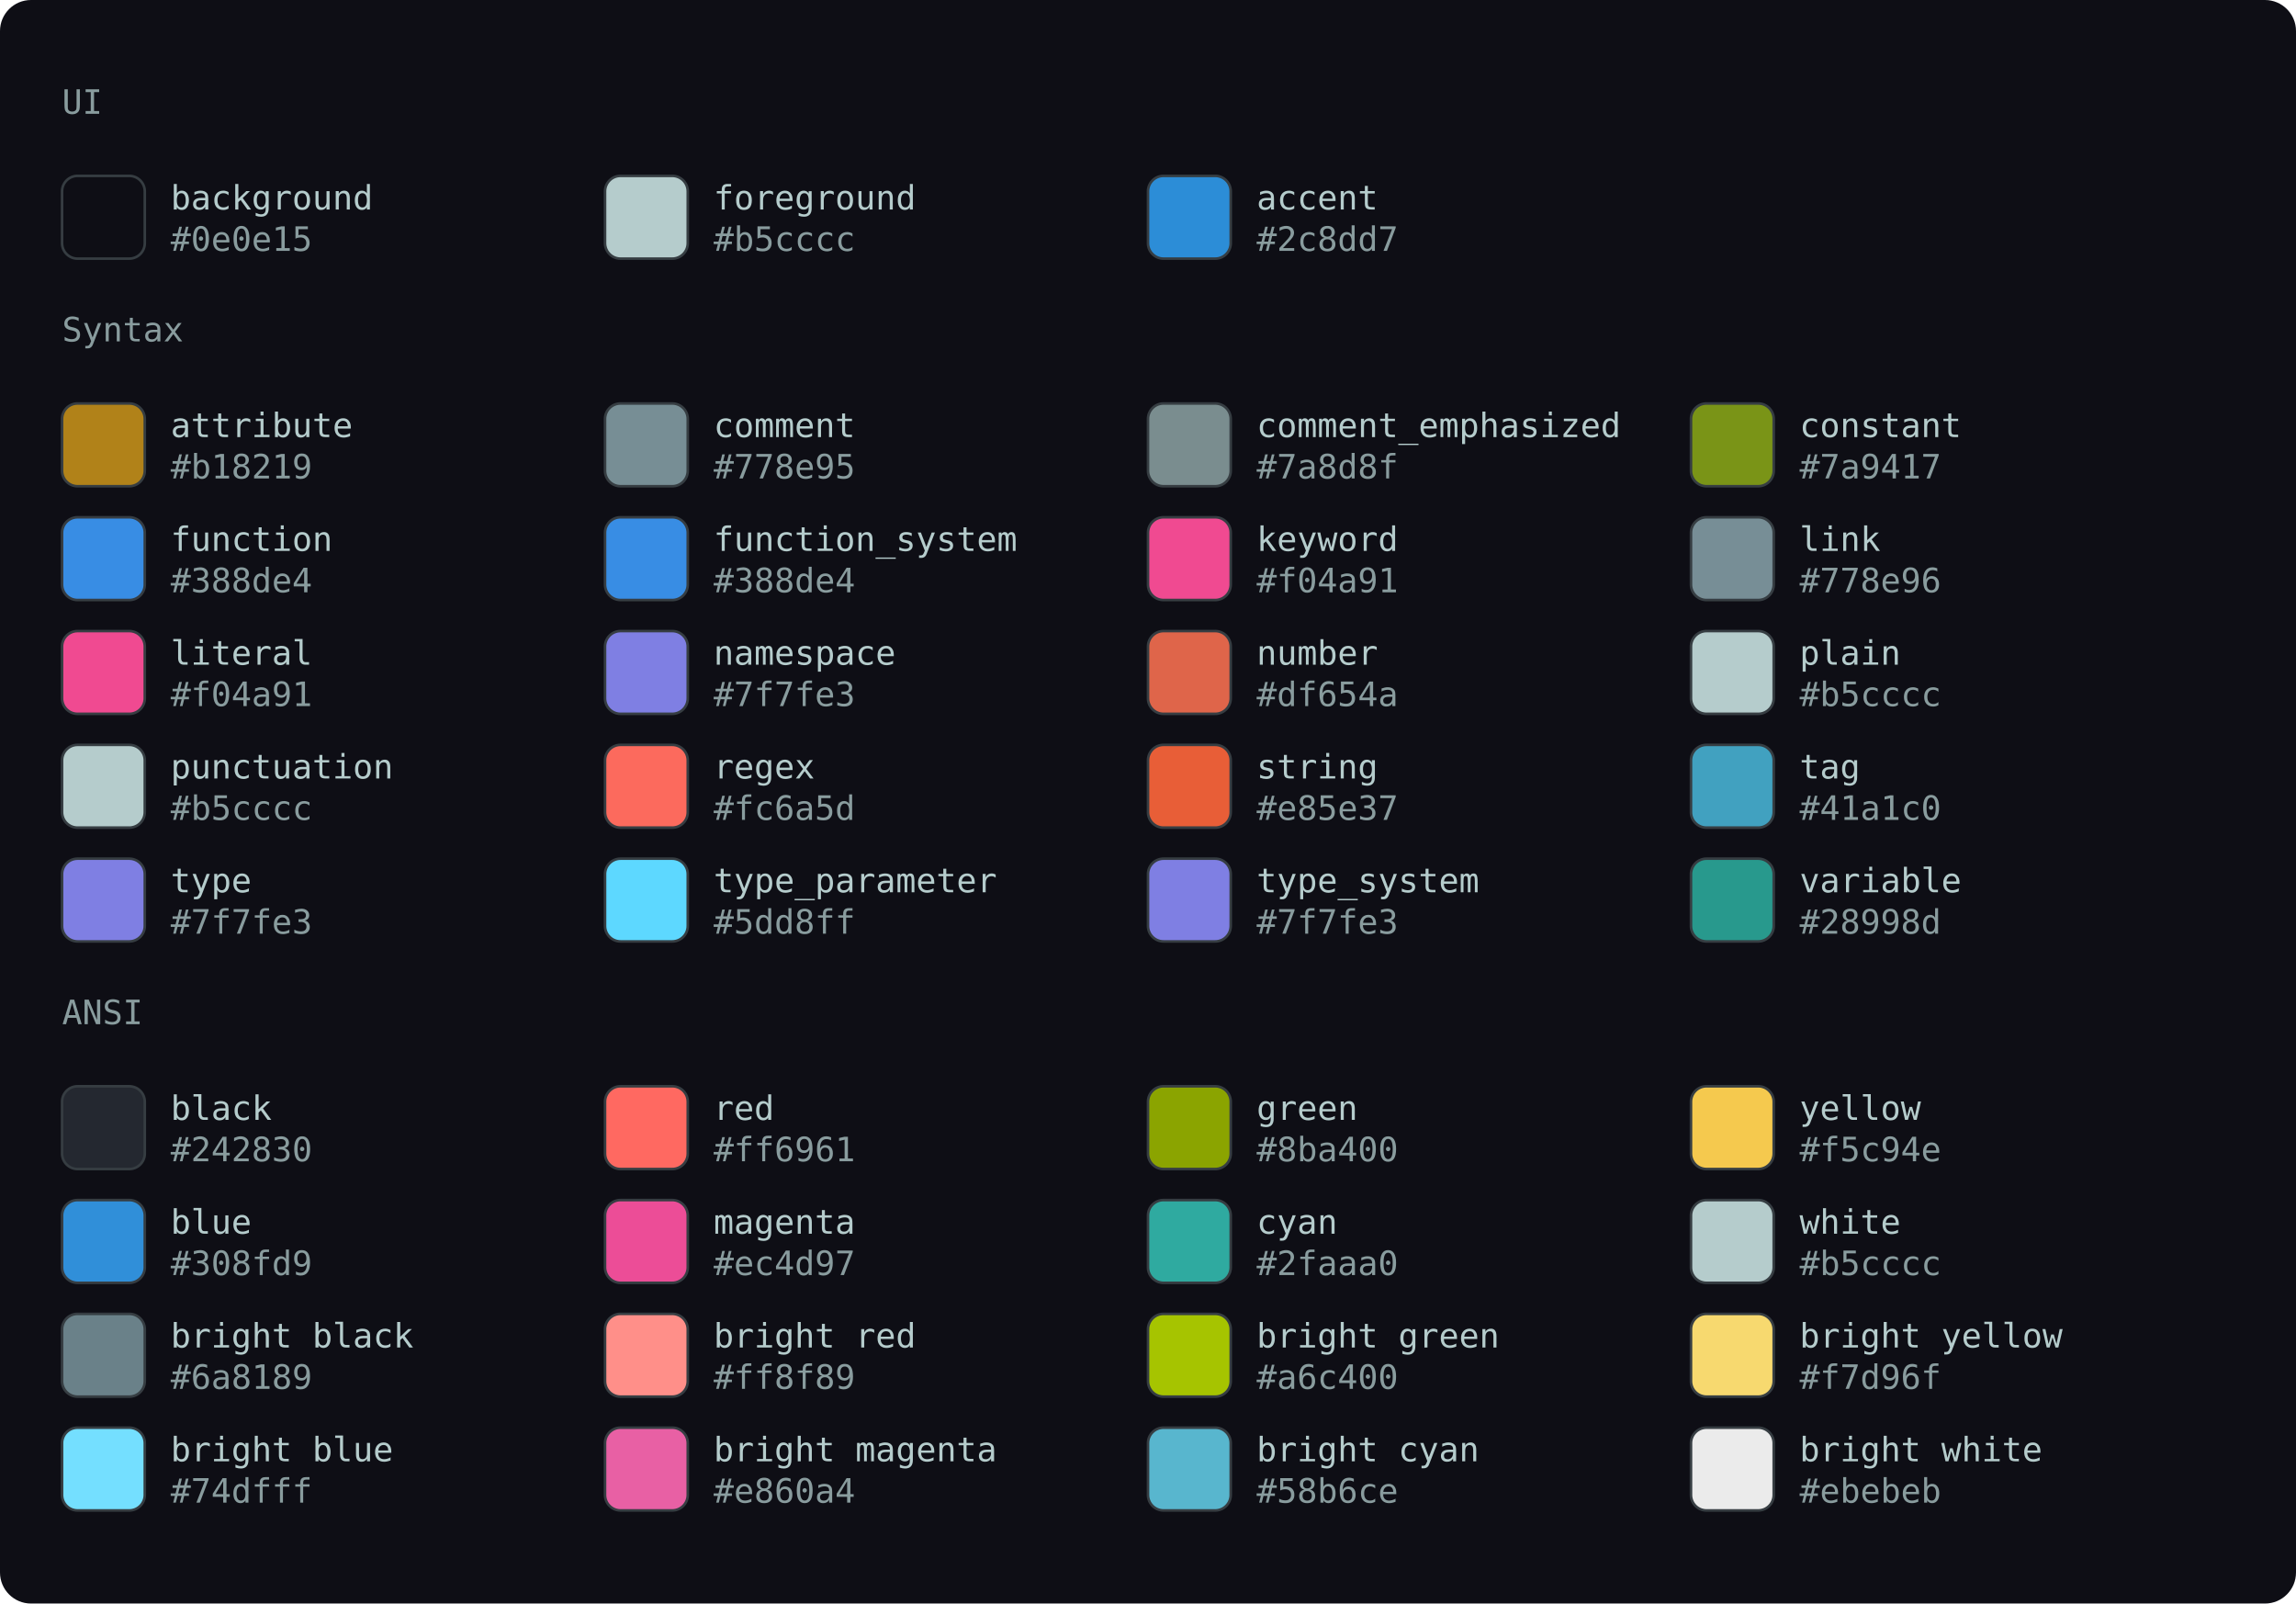
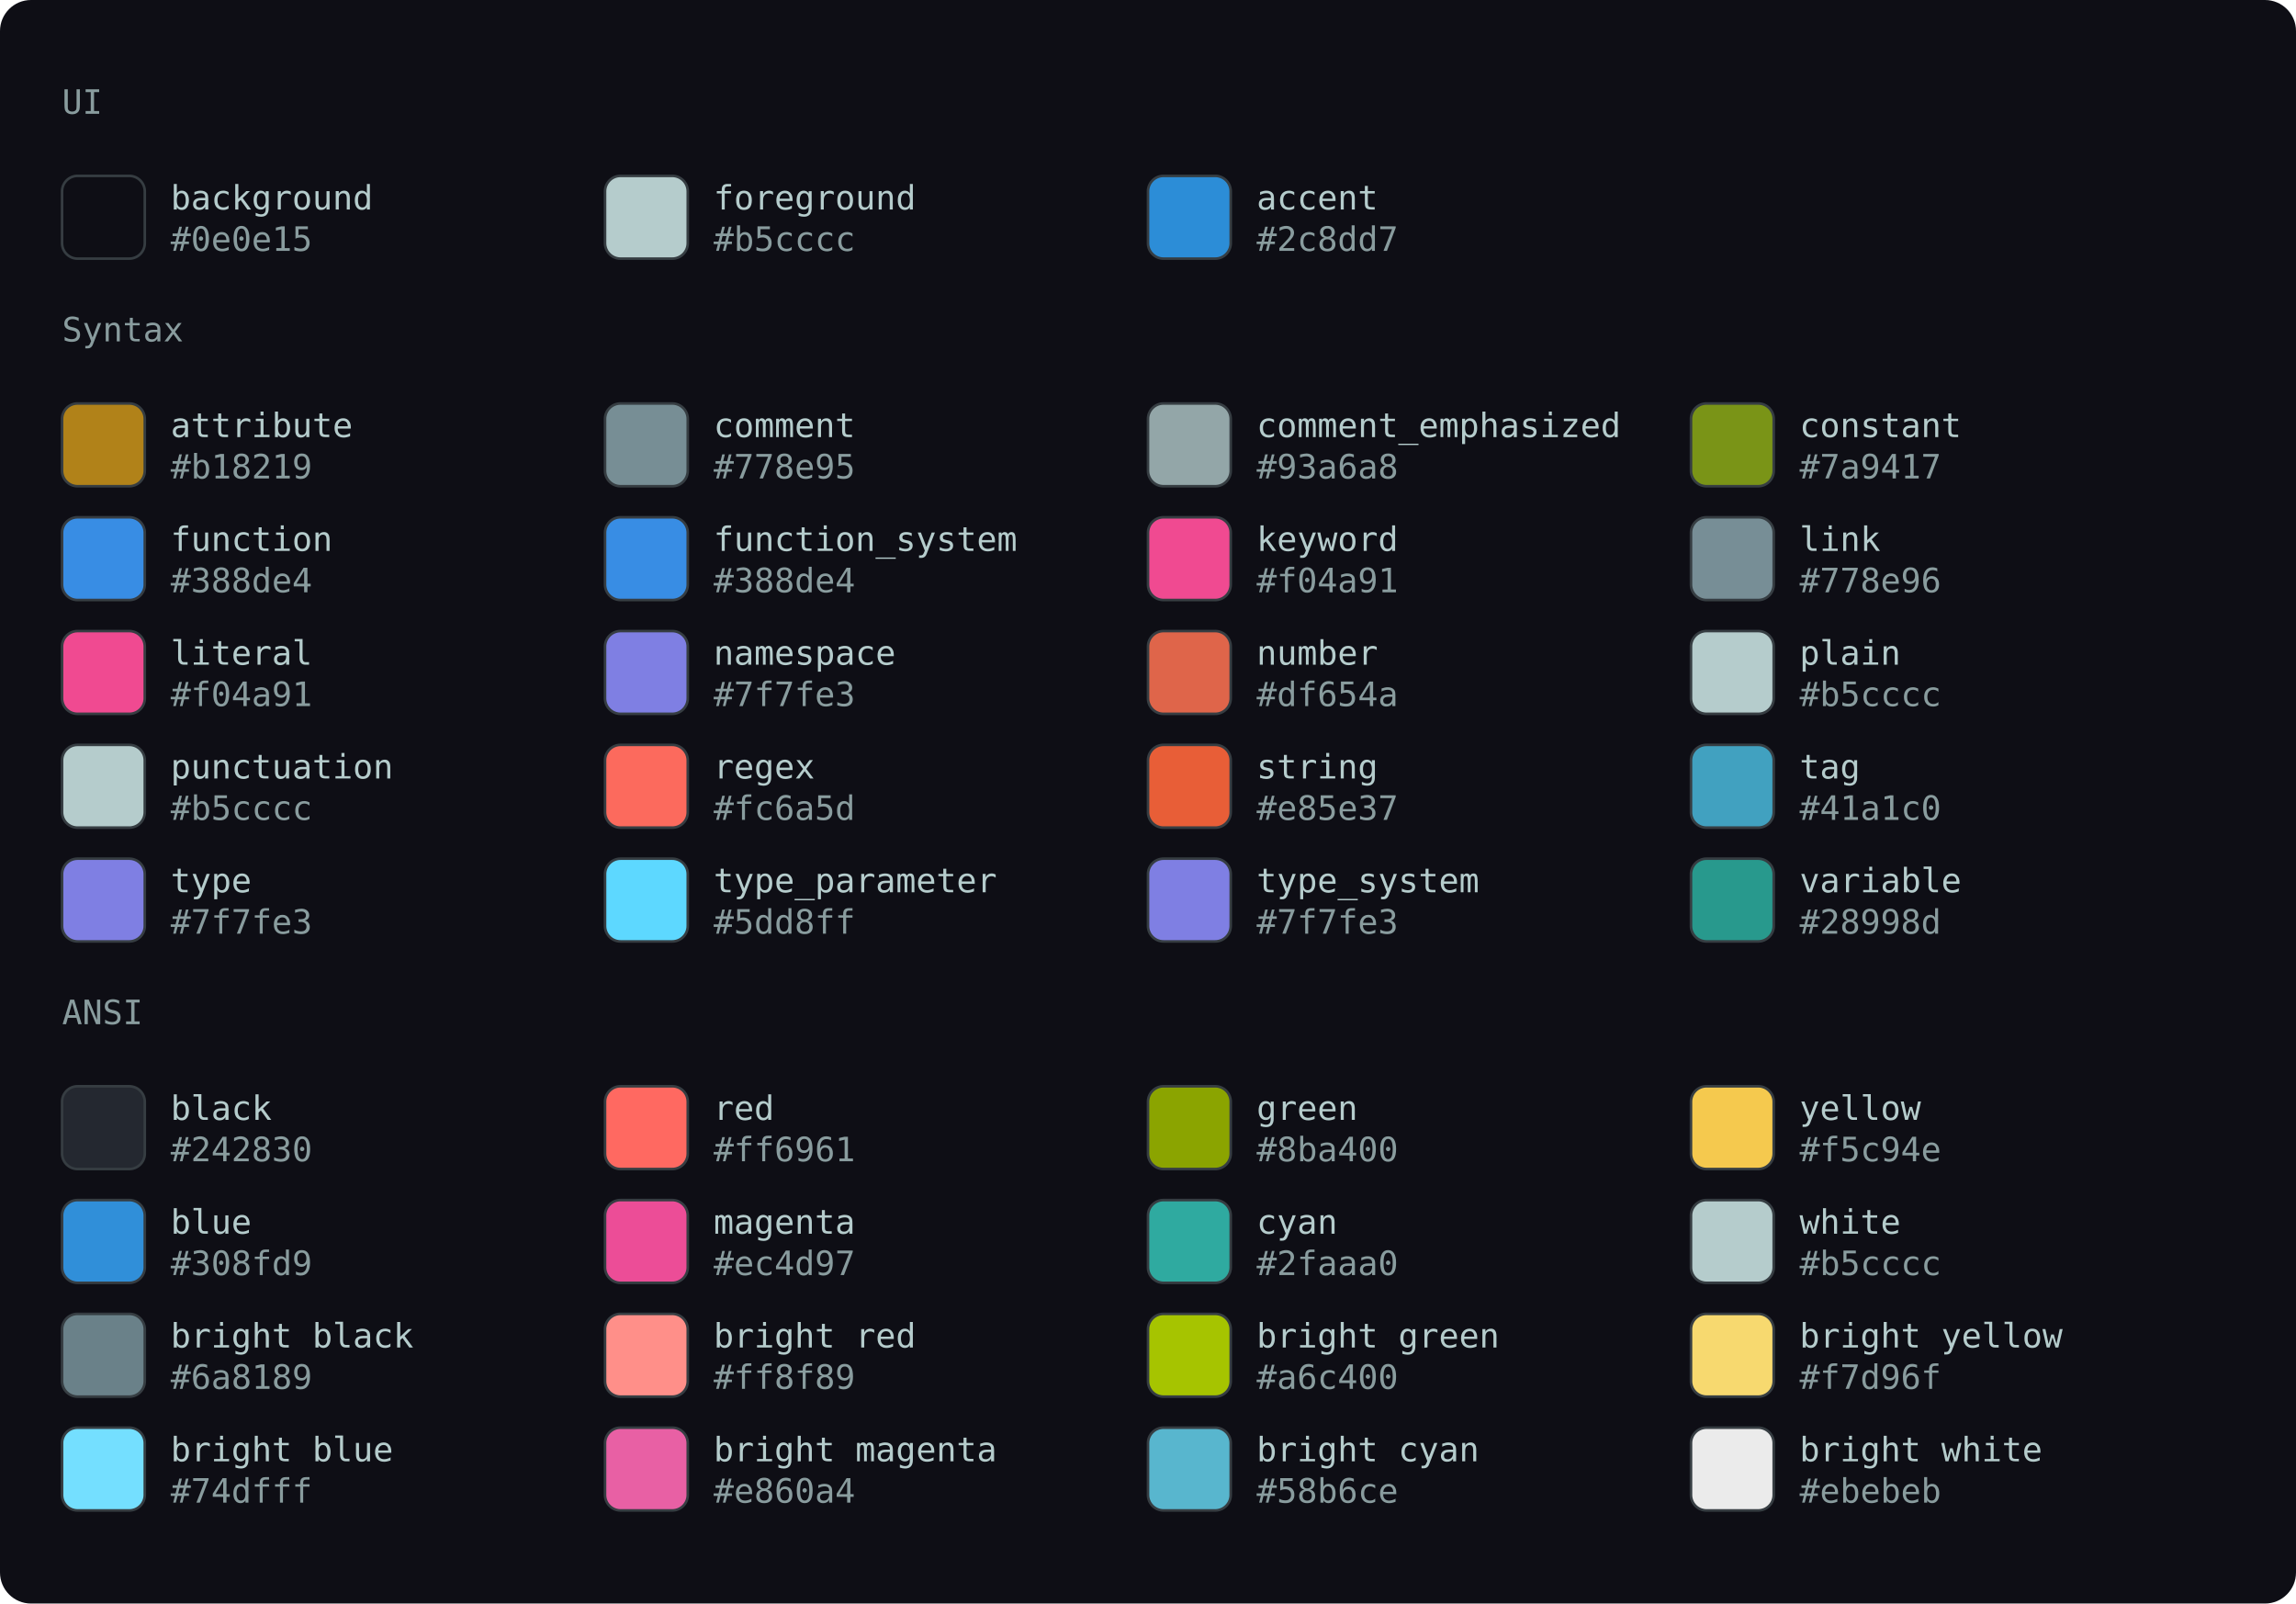
<svg xmlns="http://www.w3.org/2000/svg" width="888" height="620" viewBox="0 0 888 620" style="font-family: ui-monospace, SFMono-Regular, Menlo, monospace; font-size: 13px">
  <rect width="100%" height="100%" rx="12" fill="#0e0e15" />
  <text x="24" y="44" fill="#899c9e">UI</text>
  <rect x="24" y="68" width="32" height="32" rx="6" fill="#0e0e15" stroke="#363d42" />
  <text x="66" y="81" fill="#b5cccc">background</text>
  <text x="66" y="97" fill="#899c9e">#0e0e15</text>
  <rect x="234" y="68" width="32" height="32" rx="6" fill="#b5cccc" stroke="#363d42" />
  <text x="276" y="81" fill="#b5cccc">foreground</text>
  <text x="276" y="97" fill="#899c9e">#b5cccc</text>
  <rect x="444" y="68" width="32" height="32" rx="6" fill="#2c8dd7" stroke="#363d42" />
  <text x="486" y="81" fill="#b5cccc">accent</text>
  <text x="486" y="97" fill="#899c9e">#2c8dd7</text>
  <text x="24" y="132" fill="#899c9e">Syntax</text>
  <rect x="24" y="156" width="32" height="32" rx="6" fill="#b18219" stroke="#363d42" />
  <text x="66" y="169" fill="#b5cccc">attribute</text>
  <text x="66" y="185" fill="#899c9e">#b18219</text>
  <rect x="234" y="156" width="32" height="32" rx="6" fill="#778e95" stroke="#363d42" />
  <text x="276" y="169" fill="#b5cccc">comment</text>
  <text x="276" y="185" fill="#899c9e">#778e95</text>
-   <rect x="444" y="156" width="32" height="32" rx="6" fill="#7a8d8f" stroke="#363d42" />
+   <rect x="444" y="156" width="32" height="32" rx="6" fill="#93a6a8" stroke="#363d42" />
  <text x="486" y="169" fill="#b5cccc">comment_emphasized</text>
-   <text x="486" y="185" fill="#899c9e">#7a8d8f</text>
+   <text x="486" y="185" fill="#899c9e">#93a6a8</text>
  <rect x="654" y="156" width="32" height="32" rx="6" fill="#7a9417" stroke="#363d42" />
  <text x="696" y="169" fill="#b5cccc">constant</text>
  <text x="696" y="185" fill="#899c9e">#7a9417</text>
  <rect x="24" y="200" width="32" height="32" rx="6" fill="#388de4" stroke="#363d42" />
  <text x="66" y="213" fill="#b5cccc">function</text>
  <text x="66" y="229" fill="#899c9e">#388de4</text>
  <rect x="234" y="200" width="32" height="32" rx="6" fill="#388de4" stroke="#363d42" />
  <text x="276" y="213" fill="#b5cccc">function_system</text>
  <text x="276" y="229" fill="#899c9e">#388de4</text>
  <rect x="444" y="200" width="32" height="32" rx="6" fill="#f04a91" stroke="#363d42" />
  <text x="486" y="213" fill="#b5cccc">keyword</text>
  <text x="486" y="229" fill="#899c9e">#f04a91</text>
  <rect x="654" y="200" width="32" height="32" rx="6" fill="#778e96" stroke="#363d42" />
  <text x="696" y="213" fill="#b5cccc">link</text>
  <text x="696" y="229" fill="#899c9e">#778e96</text>
  <rect x="24" y="244" width="32" height="32" rx="6" fill="#f04a91" stroke="#363d42" />
  <text x="66" y="257" fill="#b5cccc">literal</text>
  <text x="66" y="273" fill="#899c9e">#f04a91</text>
  <rect x="234" y="244" width="32" height="32" rx="6" fill="#7f7fe3" stroke="#363d42" />
  <text x="276" y="257" fill="#b5cccc">namespace</text>
  <text x="276" y="273" fill="#899c9e">#7f7fe3</text>
  <rect x="444" y="244" width="32" height="32" rx="6" fill="#df654a" stroke="#363d42" />
  <text x="486" y="257" fill="#b5cccc">number</text>
  <text x="486" y="273" fill="#899c9e">#df654a</text>
  <rect x="654" y="244" width="32" height="32" rx="6" fill="#b5cccc" stroke="#363d42" />
  <text x="696" y="257" fill="#b5cccc">plain</text>
  <text x="696" y="273" fill="#899c9e">#b5cccc</text>
  <rect x="24" y="288" width="32" height="32" rx="6" fill="#b5cccc" stroke="#363d42" />
  <text x="66" y="301" fill="#b5cccc">punctuation</text>
  <text x="66" y="317" fill="#899c9e">#b5cccc</text>
  <rect x="234" y="288" width="32" height="32" rx="6" fill="#fc6a5d" stroke="#363d42" />
  <text x="276" y="301" fill="#b5cccc">regex</text>
  <text x="276" y="317" fill="#899c9e">#fc6a5d</text>
  <rect x="444" y="288" width="32" height="32" rx="6" fill="#e85e37" stroke="#363d42" />
  <text x="486" y="301" fill="#b5cccc">string</text>
  <text x="486" y="317" fill="#899c9e">#e85e37</text>
  <rect x="654" y="288" width="32" height="32" rx="6" fill="#41a1c0" stroke="#363d42" />
  <text x="696" y="301" fill="#b5cccc">tag</text>
  <text x="696" y="317" fill="#899c9e">#41a1c0</text>
  <rect x="24" y="332" width="32" height="32" rx="6" fill="#7f7fe3" stroke="#363d42" />
  <text x="66" y="345" fill="#b5cccc">type</text>
  <text x="66" y="361" fill="#899c9e">#7f7fe3</text>
  <rect x="234" y="332" width="32" height="32" rx="6" fill="#5dd8ff" stroke="#363d42" />
  <text x="276" y="345" fill="#b5cccc">type_parameter</text>
  <text x="276" y="361" fill="#899c9e">#5dd8ff</text>
  <rect x="444" y="332" width="32" height="32" rx="6" fill="#7f7fe3" stroke="#363d42" />
  <text x="486" y="345" fill="#b5cccc">type_system</text>
  <text x="486" y="361" fill="#899c9e">#7f7fe3</text>
  <rect x="654" y="332" width="32" height="32" rx="6" fill="#28998d" stroke="#363d42" />
  <text x="696" y="345" fill="#b5cccc">variable</text>
  <text x="696" y="361" fill="#899c9e">#28998d</text>
  <text x="24" y="396" fill="#899c9e">ANSI</text>
  <rect x="24" y="420" width="32" height="32" rx="6" fill="#242830" stroke="#363d42" />
  <text x="66" y="433" fill="#b5cccc">black</text>
  <text x="66" y="449" fill="#899c9e">#242830</text>
  <rect x="234" y="420" width="32" height="32" rx="6" fill="#ff6961" stroke="#363d42" />
  <text x="276" y="433" fill="#b5cccc">red</text>
  <text x="276" y="449" fill="#899c9e">#ff6961</text>
  <rect x="444" y="420" width="32" height="32" rx="6" fill="#8ba400" stroke="#363d42" />
  <text x="486" y="433" fill="#b5cccc">green</text>
  <text x="486" y="449" fill="#899c9e">#8ba400</text>
  <rect x="654" y="420" width="32" height="32" rx="6" fill="#f5c94e" stroke="#363d42" />
  <text x="696" y="433" fill="#b5cccc">yellow</text>
  <text x="696" y="449" fill="#899c9e">#f5c94e</text>
  <rect x="24" y="464" width="32" height="32" rx="6" fill="#308fd9" stroke="#363d42" />
  <text x="66" y="477" fill="#b5cccc">blue</text>
  <text x="66" y="493" fill="#899c9e">#308fd9</text>
  <rect x="234" y="464" width="32" height="32" rx="6" fill="#ec4d97" stroke="#363d42" />
  <text x="276" y="477" fill="#b5cccc">magenta</text>
  <text x="276" y="493" fill="#899c9e">#ec4d97</text>
  <rect x="444" y="464" width="32" height="32" rx="6" fill="#2faaa0" stroke="#363d42" />
  <text x="486" y="477" fill="#b5cccc">cyan</text>
  <text x="486" y="493" fill="#899c9e">#2faaa0</text>
  <rect x="654" y="464" width="32" height="32" rx="6" fill="#b5cccc" stroke="#363d42" />
  <text x="696" y="477" fill="#b5cccc">white</text>
  <text x="696" y="493" fill="#899c9e">#b5cccc</text>
  <rect x="24" y="508" width="32" height="32" rx="6" fill="#6a8189" stroke="#363d42" />
  <text x="66" y="521" fill="#b5cccc">bright black</text>
  <text x="66" y="537" fill="#899c9e">#6a8189</text>
  <rect x="234" y="508" width="32" height="32" rx="6" fill="#ff8f89" stroke="#363d42" />
  <text x="276" y="521" fill="#b5cccc">bright red</text>
  <text x="276" y="537" fill="#899c9e">#ff8f89</text>
  <rect x="444" y="508" width="32" height="32" rx="6" fill="#a6c400" stroke="#363d42" />
  <text x="486" y="521" fill="#b5cccc">bright green</text>
  <text x="486" y="537" fill="#899c9e">#a6c400</text>
  <rect x="654" y="508" width="32" height="32" rx="6" fill="#f7d96f" stroke="#363d42" />
  <text x="696" y="521" fill="#b5cccc">bright yellow</text>
  <text x="696" y="537" fill="#899c9e">#f7d96f</text>
  <rect x="24" y="552" width="32" height="32" rx="6" fill="#74dfff" stroke="#363d42" />
  <text x="66" y="565" fill="#b5cccc">bright blue</text>
  <text x="66" y="581" fill="#899c9e">#74dfff</text>
  <rect x="234" y="552" width="32" height="32" rx="6" fill="#e860a4" stroke="#363d42" />
  <text x="276" y="565" fill="#b5cccc">bright magenta</text>
  <text x="276" y="581" fill="#899c9e">#e860a4</text>
  <rect x="444" y="552" width="32" height="32" rx="6" fill="#58b6ce" stroke="#363d42" />
  <text x="486" y="565" fill="#b5cccc">bright cyan</text>
  <text x="486" y="581" fill="#899c9e">#58b6ce</text>
  <rect x="654" y="552" width="32" height="32" rx="6" fill="#ebebeb" stroke="#363d42" />
  <text x="696" y="565" fill="#b5cccc">bright white</text>
  <text x="696" y="581" fill="#899c9e">#ebebeb</text>
</svg>
